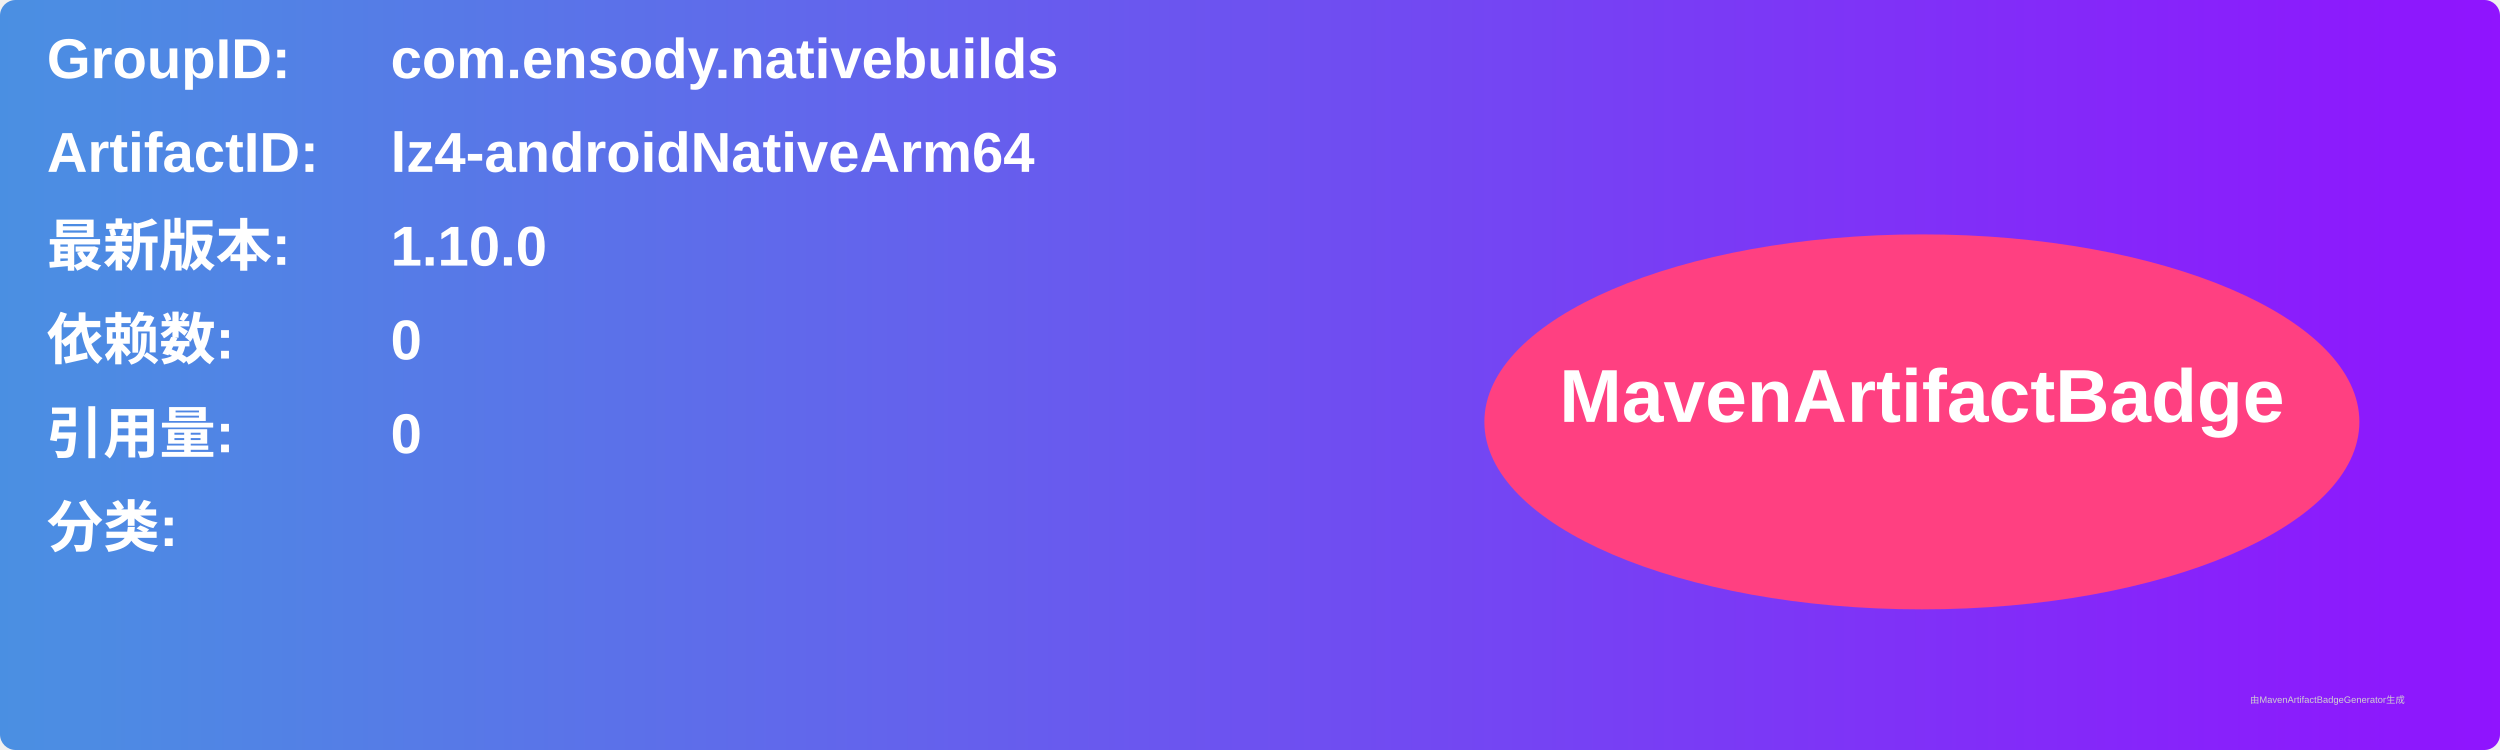
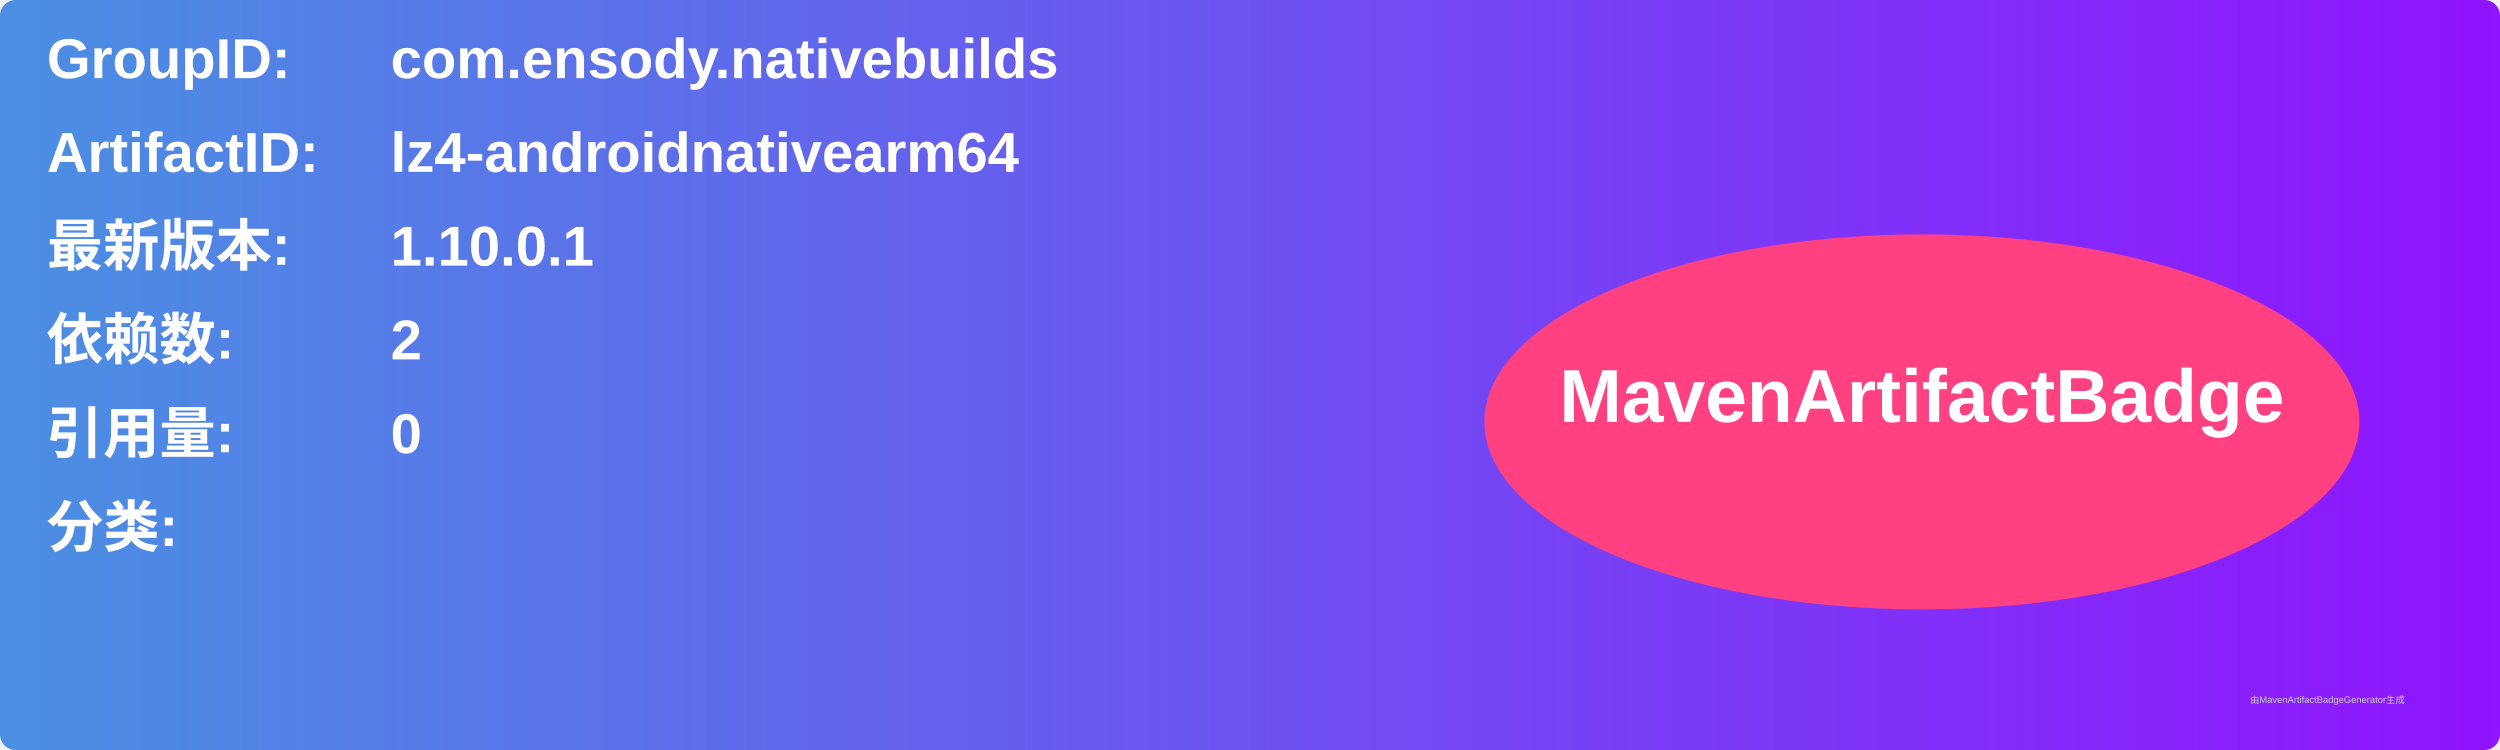
<svg xmlns="http://www.w3.org/2000/svg" width="800" height="240" viewBox="0 0 800 240">
  <linearGradient id="grad" x1="0%" y1="0%" x2="100%" y2="0%">
    <stop offset="0%" stop-color="#4a90e2" />
    <stop offset="100%" stop-color="#9013fe" />
  </linearGradient>
  <rect width="100%" height="100%" rx="5" ry="5" fill="url(#grad)" />
  <g transform="translate(15, 15)">
    <text x="0" y="10" font-family="Arial" font-size="18" fill="white" font-weight="bold" width="260">GroupID:</text>
    <text x="110" y="10" font-family="Arial" font-size="18" fill="white" font-weight="bold" width="460">com.ensody.nativebuilds</text>
    <text x="0" y="40" font-family="Arial" font-size="18" fill="white" font-weight="bold" width="260">ArtifactID:</text>
-     <text x="110" y="40" font-family="Arial" font-size="18" fill="white" font-weight="bold" width="460">lz4-androidNativeArm64</text>
+     <text x="110" y="40" font-family="Arial" font-size="18" fill="white" font-weight="bold" width="460">lz4-androidnativearm64</text>
    <text x="0" y="70" font-family="Arial" font-size="18" fill="white" font-weight="bold">最新版本:</text>
    <text x="110" y="70" font-family="Arial" font-size="18" fill="white" font-weight="bold">
-       <tspan font-weight="bold">1.10.0</tspan>
+       <tspan font-weight="bold">1.10.0.1</tspan>
    </text>
    <text x="0" y="100" font-family="Arial" font-size="18" fill="white" font-weight="bold">依赖数: </text>
    <text x="110" y="100" font-family="Arial" font-size="18" fill="white">
-       <tspan font-weight="bold">0</tspan>
+       <tspan font-weight="bold">2</tspan>
    </text>
    <text x="0" y="130" font-family="Arial" font-size="18" fill="white" font-weight="bold">引用量: </text>
    <text x="110" y="130" font-family="Arial" font-size="18" fill="white">
      <tspan font-weight="bold">0</tspan>
    </text>
    <text x="0" y="160" font-family="Arial" font-size="18" fill="white" font-weight="bold">分类:</text>
    <text x="10" y="190" font-family="Arial" font-size="10" fill="white">
      <tspan font-weight="bold" />
    </text>
    <ellipse cx="600" cy="120" rx="140" ry="60" fill="#ff4081" />
    <text x="600" y="120" text-anchor="middle" font-family="Arial" font-size="24" fill="white" font-weight="bold">MavenArtifactBadge</text>
  </g>
  <text x="720" y="225" font-family="Arial" font-size="3" fill="#d0d0d0">由MavenArtifactBadgeGenerator生成</text>
</svg>
